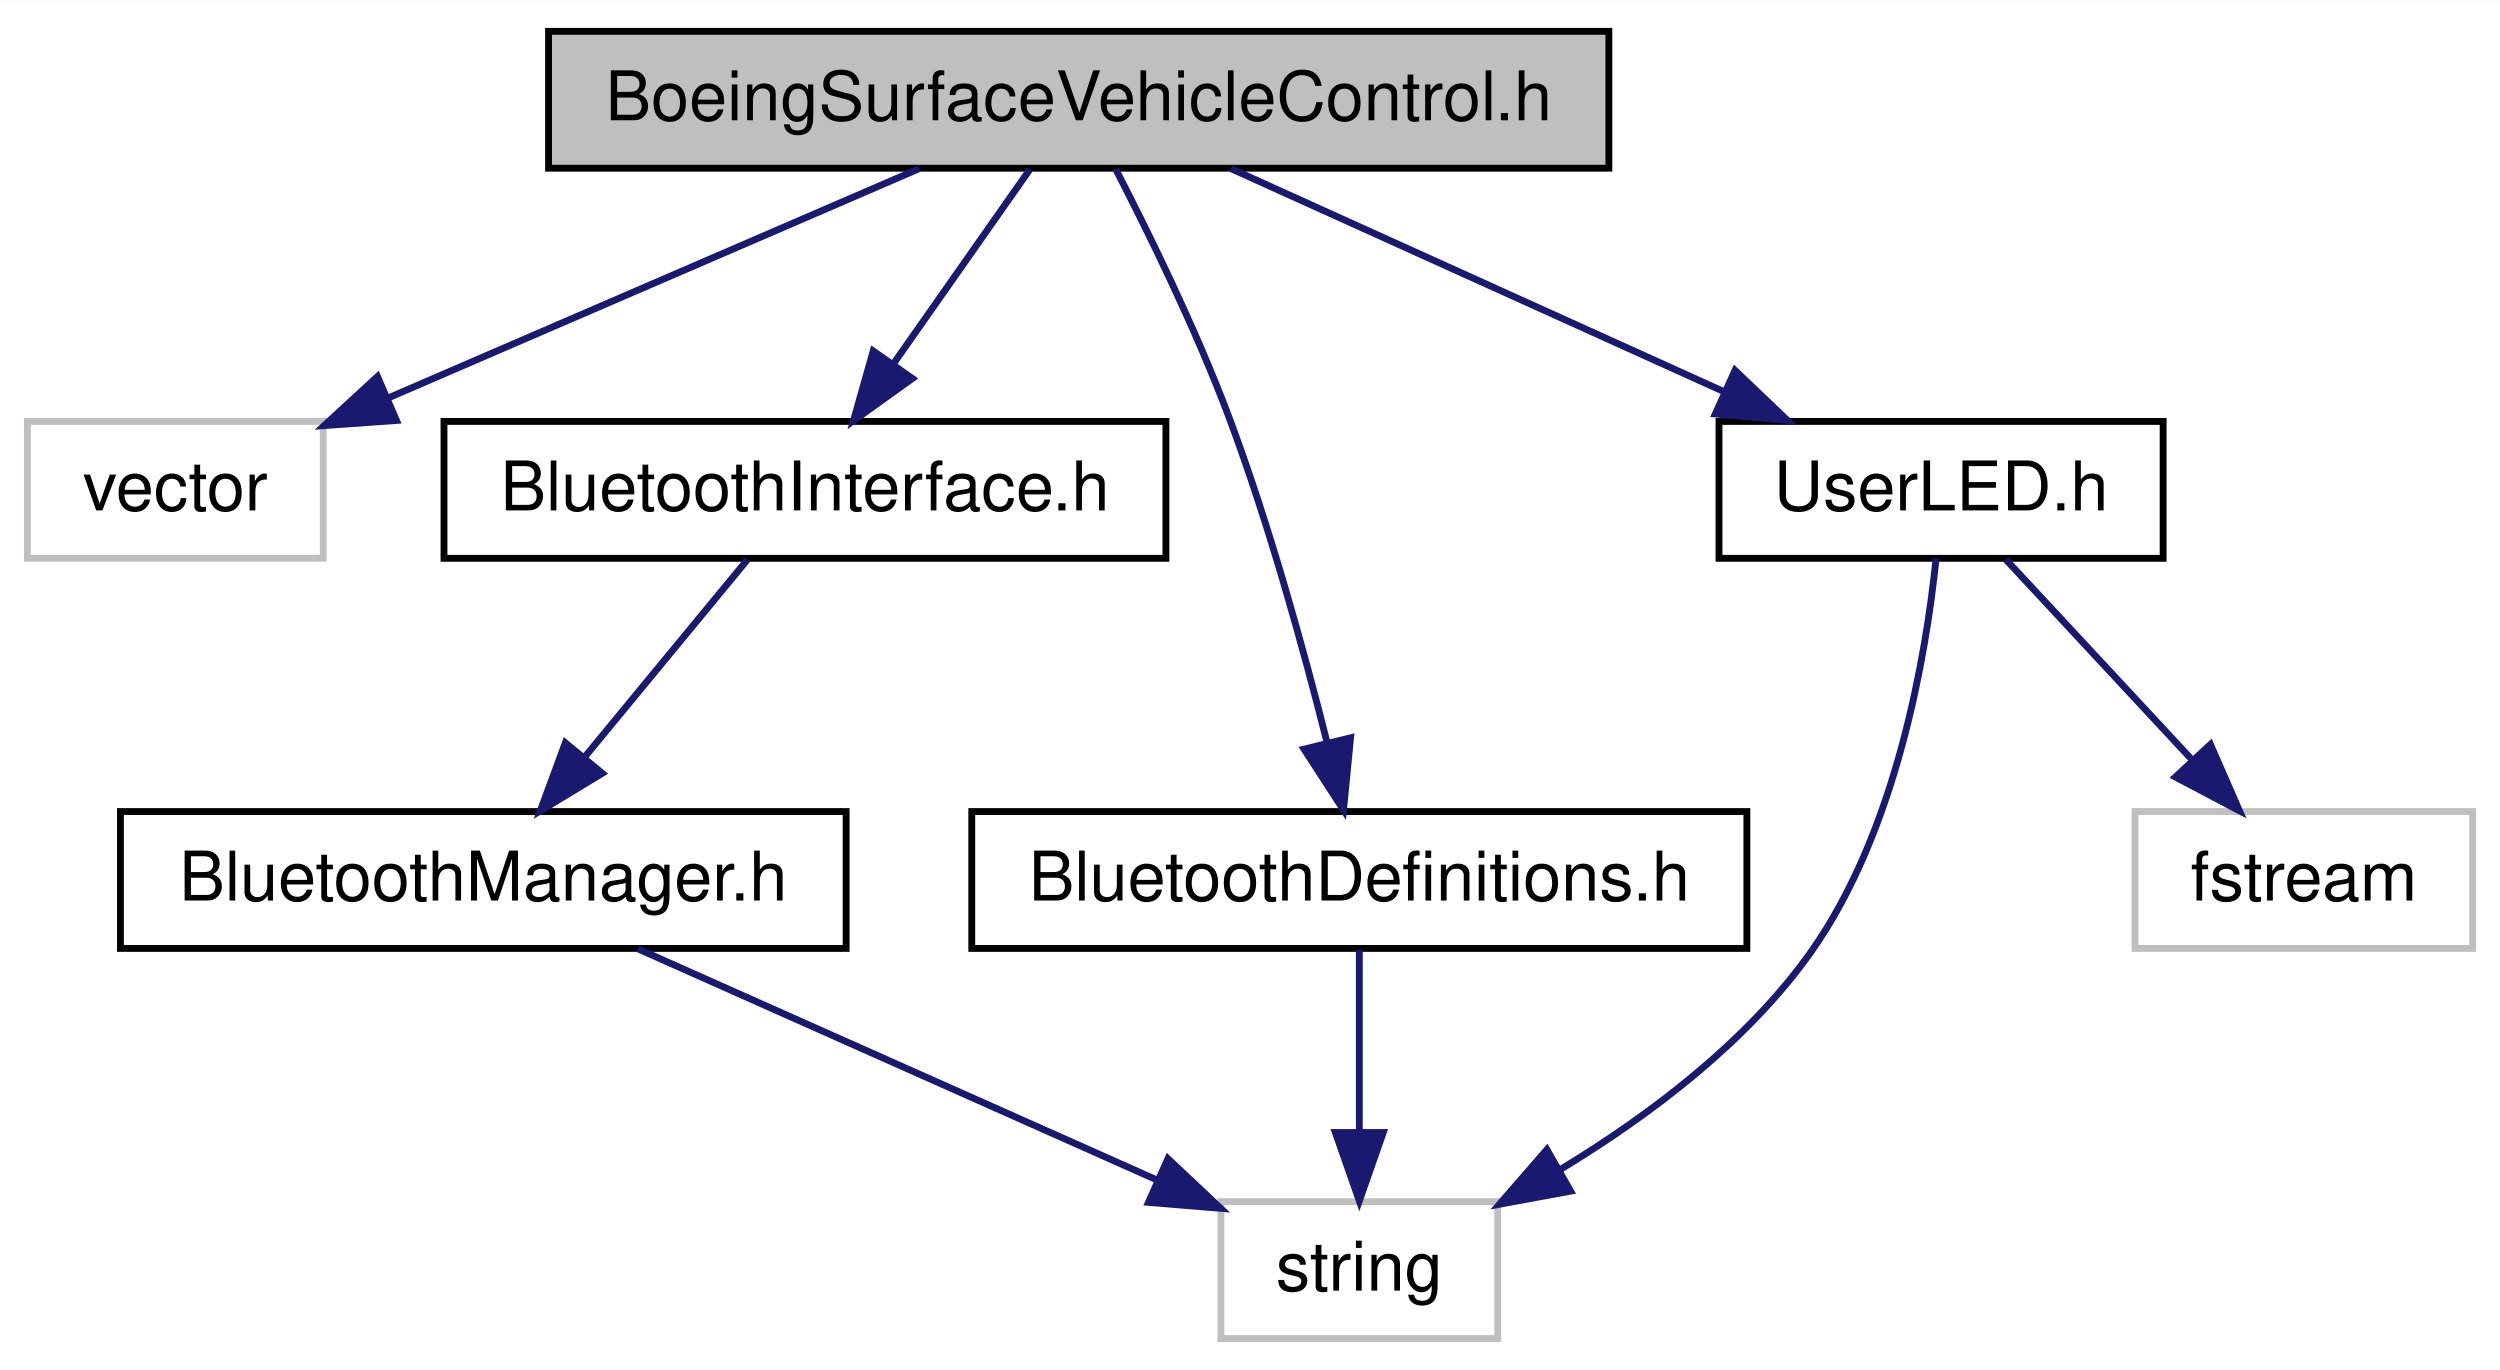
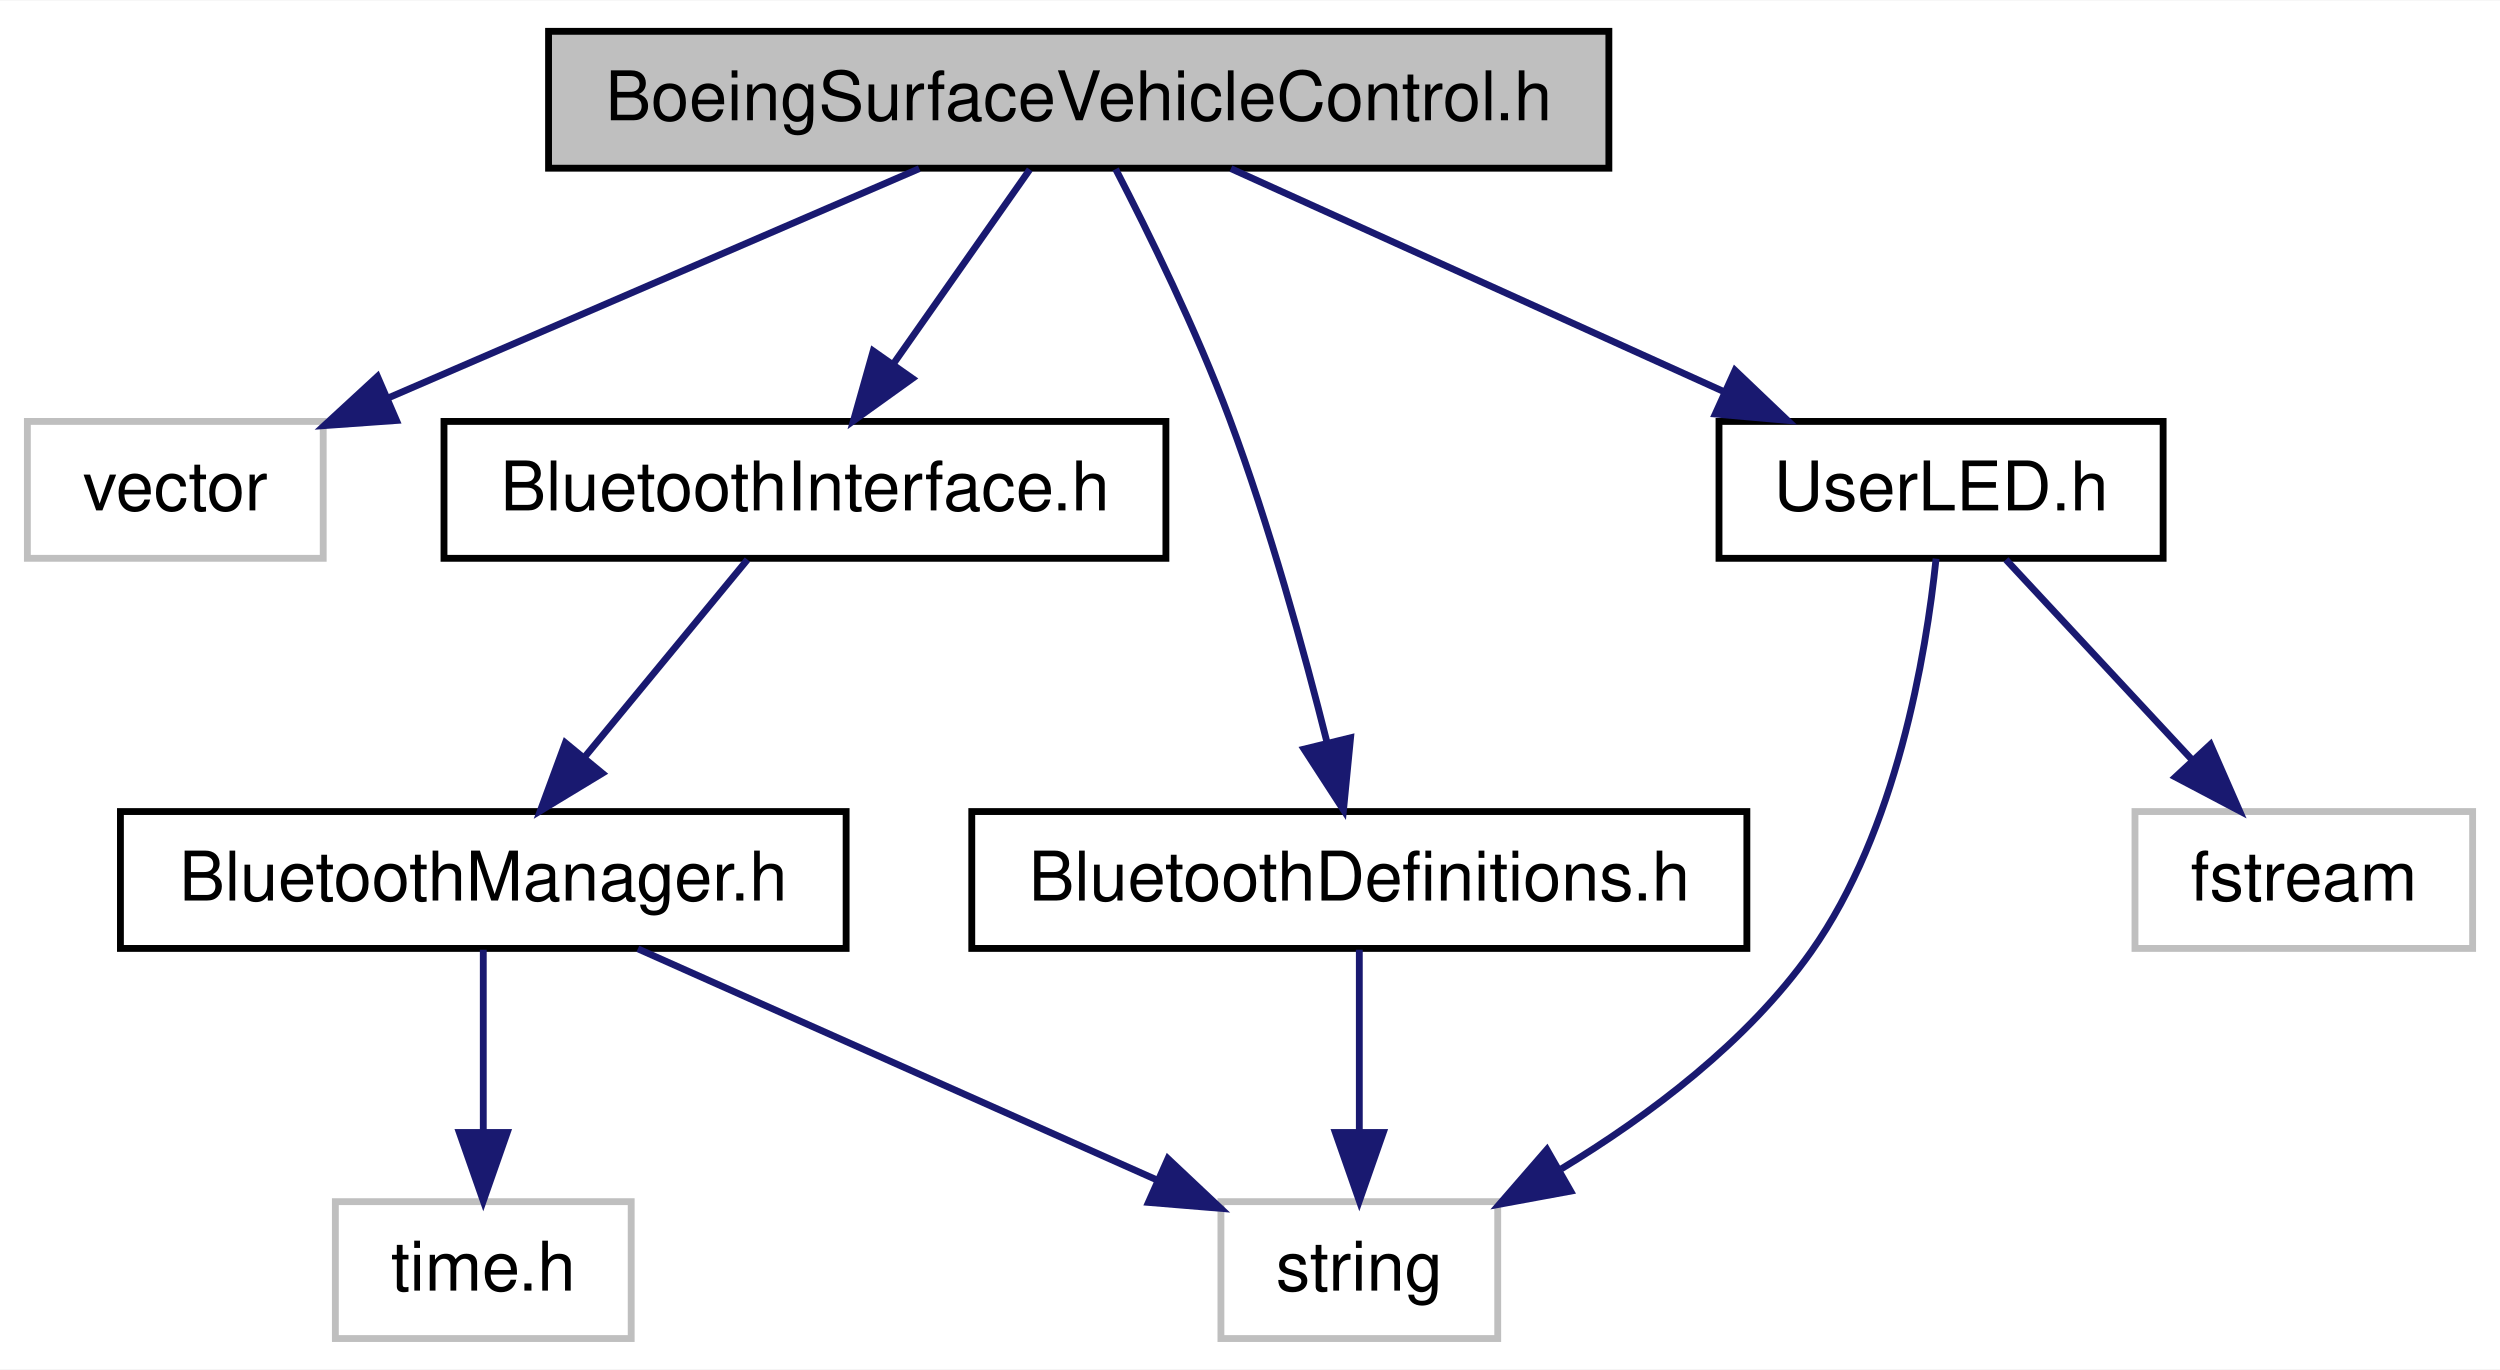
<svg xmlns="http://www.w3.org/2000/svg" xmlns:xlink="http://www.w3.org/1999/xlink" width="365pt" height="200pt" viewBox="0.00 0.00 365.28 200.00">
  <g id="graph0" class="graph" transform="scale(1 1) rotate(0) translate(4 196)">
    <polygon fill="#ffffff" stroke="transparent" points="-4,4 -4,-196 361.28,-196 361.28,4 -4,4" />
    <g id="node1" class="node">
      <polygon fill="#bfbfbf" stroke="#000000" points="76.151,-171.5 76.151,-191.5 231.075,-191.5 231.075,-171.5 76.151,-171.5" />
      <text text-anchor="middle" x="153.613" y="-178.5" font-family="Helvetica,sans-Serif" font-size="10.00" fill="#000000">BoeingSurfaceVehicleControl.h</text>
    </g>
    <g id="node2" class="node">
      <polygon fill="#ffffff" stroke="#bfbfbf" points="0,-114.5 0,-134.5 43.226,-134.5 43.226,-114.5 0,-114.5" />
      <text text-anchor="middle" x="21.613" y="-121.5" font-family="Helvetica,sans-Serif" font-size="10.00" fill="#000000">vector</text>
    </g>
    <g id="edge1" class="edge">
      <path fill="none" stroke="#191970" d="M130.318,-171.441C108.721,-162.115 76.433,-148.172 52.655,-137.905" />
      <polygon fill="#191970" stroke="#191970" points="53.93,-134.643 43.362,-133.891 51.155,-141.069 53.93,-134.643" />
    </g>
    <g id="node3" class="node">
      <g id="a_node3">
        <a xlink:href="BluetoothInterface_8h.html" target="_top" xlink:title="BluetoothInterface.h">
          <polygon fill="#ffffff" stroke="#000000" points="60.873,-114.5 60.873,-134.5 166.353,-134.5 166.353,-114.5 60.873,-114.5" />
          <text text-anchor="middle" x="113.613" y="-121.5" font-family="Helvetica,sans-Serif" font-size="10.00" fill="#000000">BluetoothInterface.h</text>
        </a>
      </g>
    </g>
    <g id="edge2" class="edge">
      <path fill="none" stroke="#191970" d="M146.462,-171.31C140.944,-163.447 133.164,-152.361 126.561,-142.951" />
      <polygon fill="#191970" stroke="#191970" points="129.311,-140.777 120.702,-134.602 123.582,-144.798 129.311,-140.777" />
    </g>
-     <g id="node6" class="node">
-       <g id="a_node6">
+     <g id="node7" class="node">
+       <g id="a_node7">
        <a xlink:href="BluetoothDefinitions_8h.html" target="_top" xlink:title="BluetoothDefinitions.h">
          <polygon fill="#ffffff" stroke="#000000" points="137.988,-57.5 137.988,-77.5 251.238,-77.5 251.238,-57.5 137.988,-57.5" />
          <text text-anchor="middle" x="194.613" y="-64.5" font-family="Helvetica,sans-Serif" font-size="10.00" fill="#000000">BluetoothDefinitions.h</text>
        </a>
      </g>
    </g>
-     <g id="edge5" class="edge">
+     <g id="edge6" class="edge">
      <path fill="none" stroke="#191970" d="M159.011,-171.371C163.81,-162.092 170.792,-147.881 175.613,-135 181.472,-119.346 186.512,-101.067 189.925,-87.482" />
      <polygon fill="#191970" stroke="#191970" points="193.334,-88.278 192.299,-77.733 186.533,-86.621 193.334,-88.278" />
    </g>
-     <g id="node7" class="node">
-       <g id="a_node7">
+     <g id="node8" class="node">
+       <g id="a_node8">
        <a xlink:href="UserLED_8h.html" target="_top" xlink:title="UserLED.h">
          <polygon fill="#ffffff" stroke="#000000" points="247.167,-114.5 247.167,-134.5 312.059,-134.5 312.059,-114.5 247.167,-114.5" />
          <text text-anchor="middle" x="279.613" y="-121.5" font-family="Helvetica,sans-Serif" font-size="10.00" fill="#000000">UserLED.h</text>
        </a>
      </g>
    </g>
-     <g id="edge7" class="edge">
+     <g id="edge8" class="edge">
      <path fill="none" stroke="#191970" d="M175.849,-171.441C195.878,-162.38 225.54,-148.962 248.026,-138.789" />
      <polygon fill="#191970" stroke="#191970" points="249.507,-141.961 257.175,-134.65 246.621,-135.583 249.507,-141.961" />
    </g>
    <g id="node4" class="node">
      <g id="a_node4">
        <a xlink:href="BluetoothManager_8h.html" target="_top" xlink:title="BluetoothManager.h">
          <polygon fill="#ffffff" stroke="#000000" points="13.597,-57.5 13.597,-77.5 119.629,-77.5 119.629,-57.5 13.597,-57.5" />
          <text text-anchor="middle" x="66.613" y="-64.5" font-family="Helvetica,sans-Serif" font-size="10.00" fill="#000000">BluetoothManager.h</text>
        </a>
      </g>
    </g>
    <g id="edge3" class="edge">
      <path fill="none" stroke="#191970" d="M105.21,-114.309C98.594,-106.285 89.208,-94.902 81.349,-85.371" />
      <polygon fill="#191970" stroke="#191970" points="84.005,-83.091 74.943,-77.602 78.604,-87.544 84.005,-83.091" />
    </g>
    <g id="node5" class="node">
      <polygon fill="#ffffff" stroke="#bfbfbf" points="174.391,-.5 174.391,-20.5 214.835,-20.5 214.835,-.5 174.391,-.5" />
      <text text-anchor="middle" x="194.613" y="-7.5" font-family="Helvetica,sans-Serif" font-size="10.00" fill="#000000">string</text>
    </g>
    <g id="edge4" class="edge">
      <path fill="none" stroke="#191970" d="M89.202,-57.441C110.303,-48.044 141.927,-33.962 165.032,-23.673" />
      <polygon fill="#191970" stroke="#191970" points="166.646,-26.785 174.357,-19.52 163.798,-20.391 166.646,-26.785" />
    </g>
-     <g id="edge6" class="edge">
+     <g id="node6" class="node">
+       <polygon fill="#ffffff" stroke="#bfbfbf" points="45.001,-.5 45.001,-20.5 88.225,-20.5 88.225,-.5 45.001,-.5" />
+       <text text-anchor="middle" x="66.613" y="-7.5" font-family="Helvetica,sans-Serif" font-size="10.00" fill="#000000">time.h</text>
+     </g>
+     <g id="edge5" class="edge">
+       <path fill="none" stroke="#191970" d="M66.613,-57.309C66.613,-49.934 66.613,-39.72 66.613,-30.715" />
+       <polygon fill="#191970" stroke="#191970" points="70.113,-30.602 66.613,-20.602 63.113,-30.602 70.113,-30.602" />
+     </g>
+     <g id="edge7" class="edge">
      <path fill="none" stroke="#191970" d="M194.613,-57.309C194.613,-49.934 194.613,-39.72 194.613,-30.715" />
      <polygon fill="#191970" stroke="#191970" points="198.113,-30.602 194.613,-20.602 191.113,-30.602 198.113,-30.602" />
    </g>
-     <g id="edge8" class="edge">
+     <g id="edge9" class="edge">
      <path fill="none" stroke="#191970" d="M278.882,-114.447C277.425,-100.414 273.128,-74.691 260.613,-57 251.298,-43.833 237.022,-33.108 224.127,-25.29" />
      <polygon fill="#191970" stroke="#191970" points="225.492,-22.038 215.072,-20.117 222.02,-28.116 225.492,-22.038" />
    </g>
-     <g id="node8" class="node">
+     <g id="node9" class="node">
      <polygon fill="#ffffff" stroke="#bfbfbf" points="307.946,-57.5 307.946,-77.5 357.28,-77.5 357.28,-57.5 307.946,-57.5" />
      <text text-anchor="middle" x="332.613" y="-64.5" font-family="Helvetica,sans-Serif" font-size="10.00" fill="#000000">fstream</text>
    </g>
-     <g id="edge9" class="edge">
+     <g id="edge10" class="edge">
      <path fill="none" stroke="#191970" d="M289.088,-114.309C296.625,-106.204 307.348,-94.672 316.264,-85.083" />
      <polygon fill="#191970" stroke="#191970" points="318.973,-87.309 323.22,-77.602 313.847,-82.542 318.973,-87.309" />
    </g>
  </g>
</svg>
